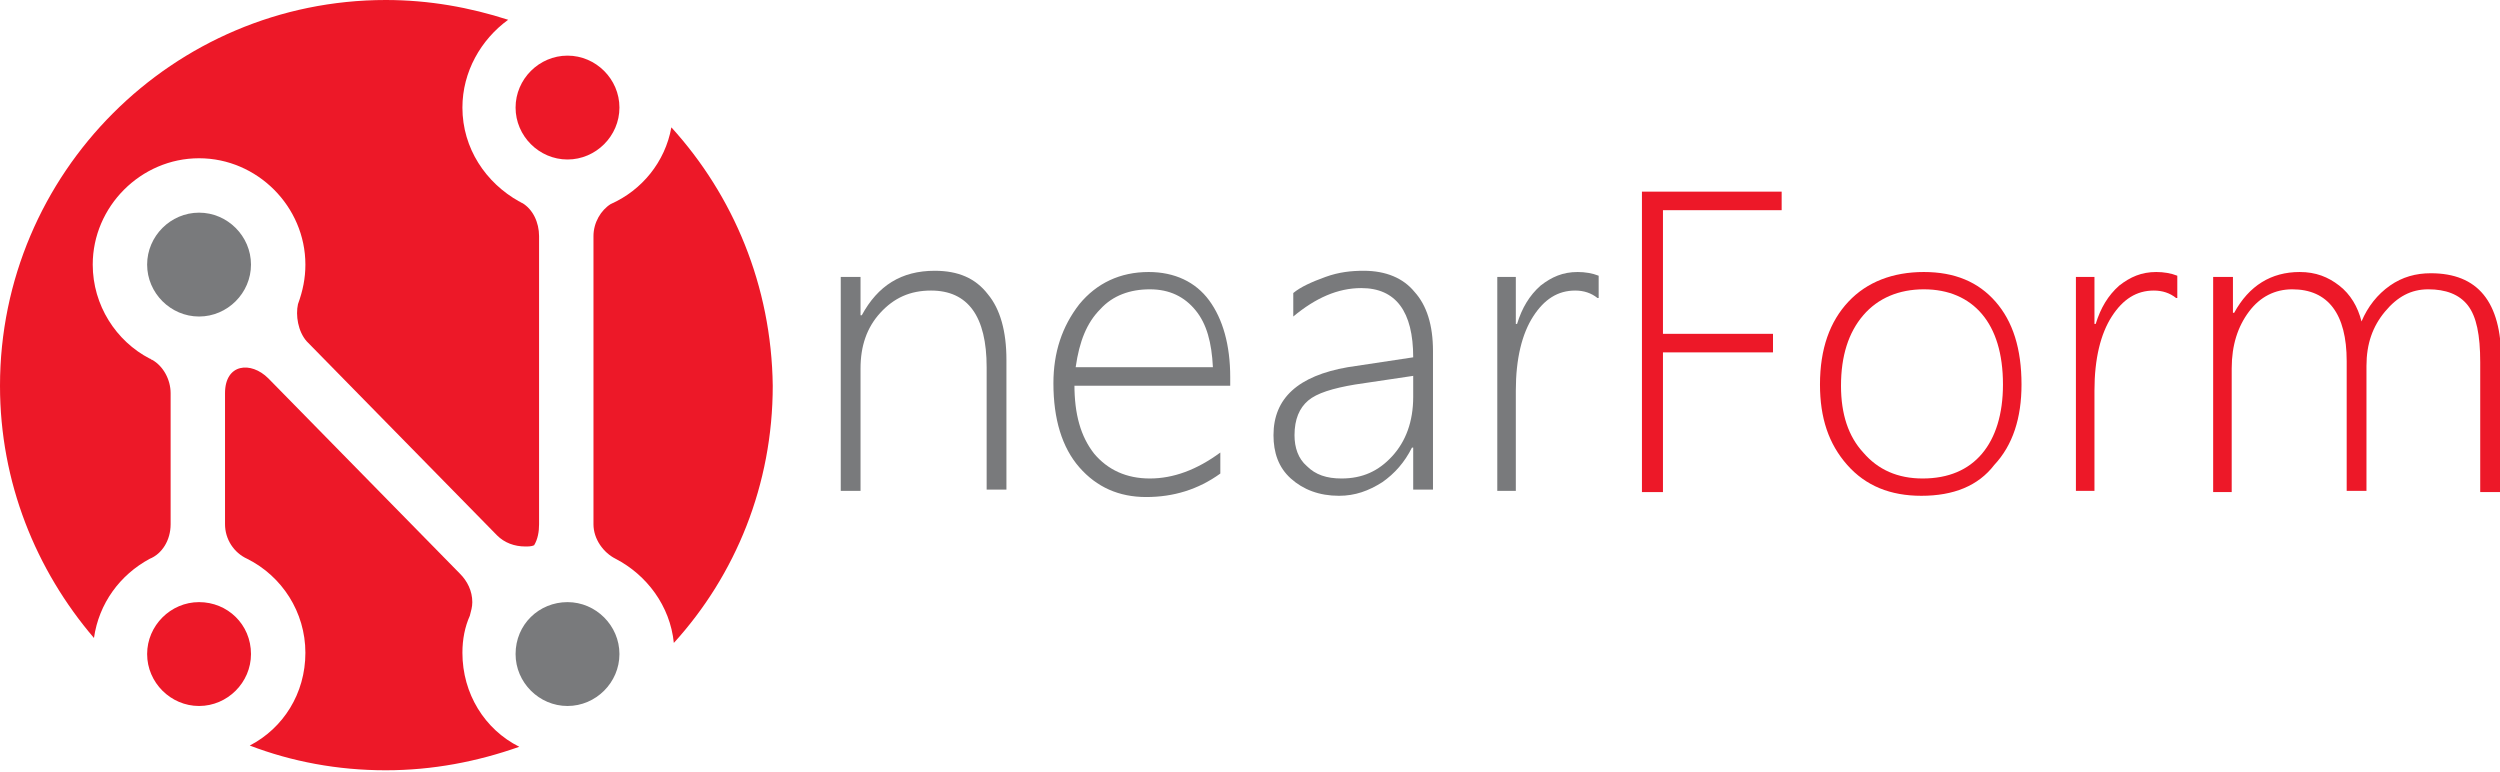
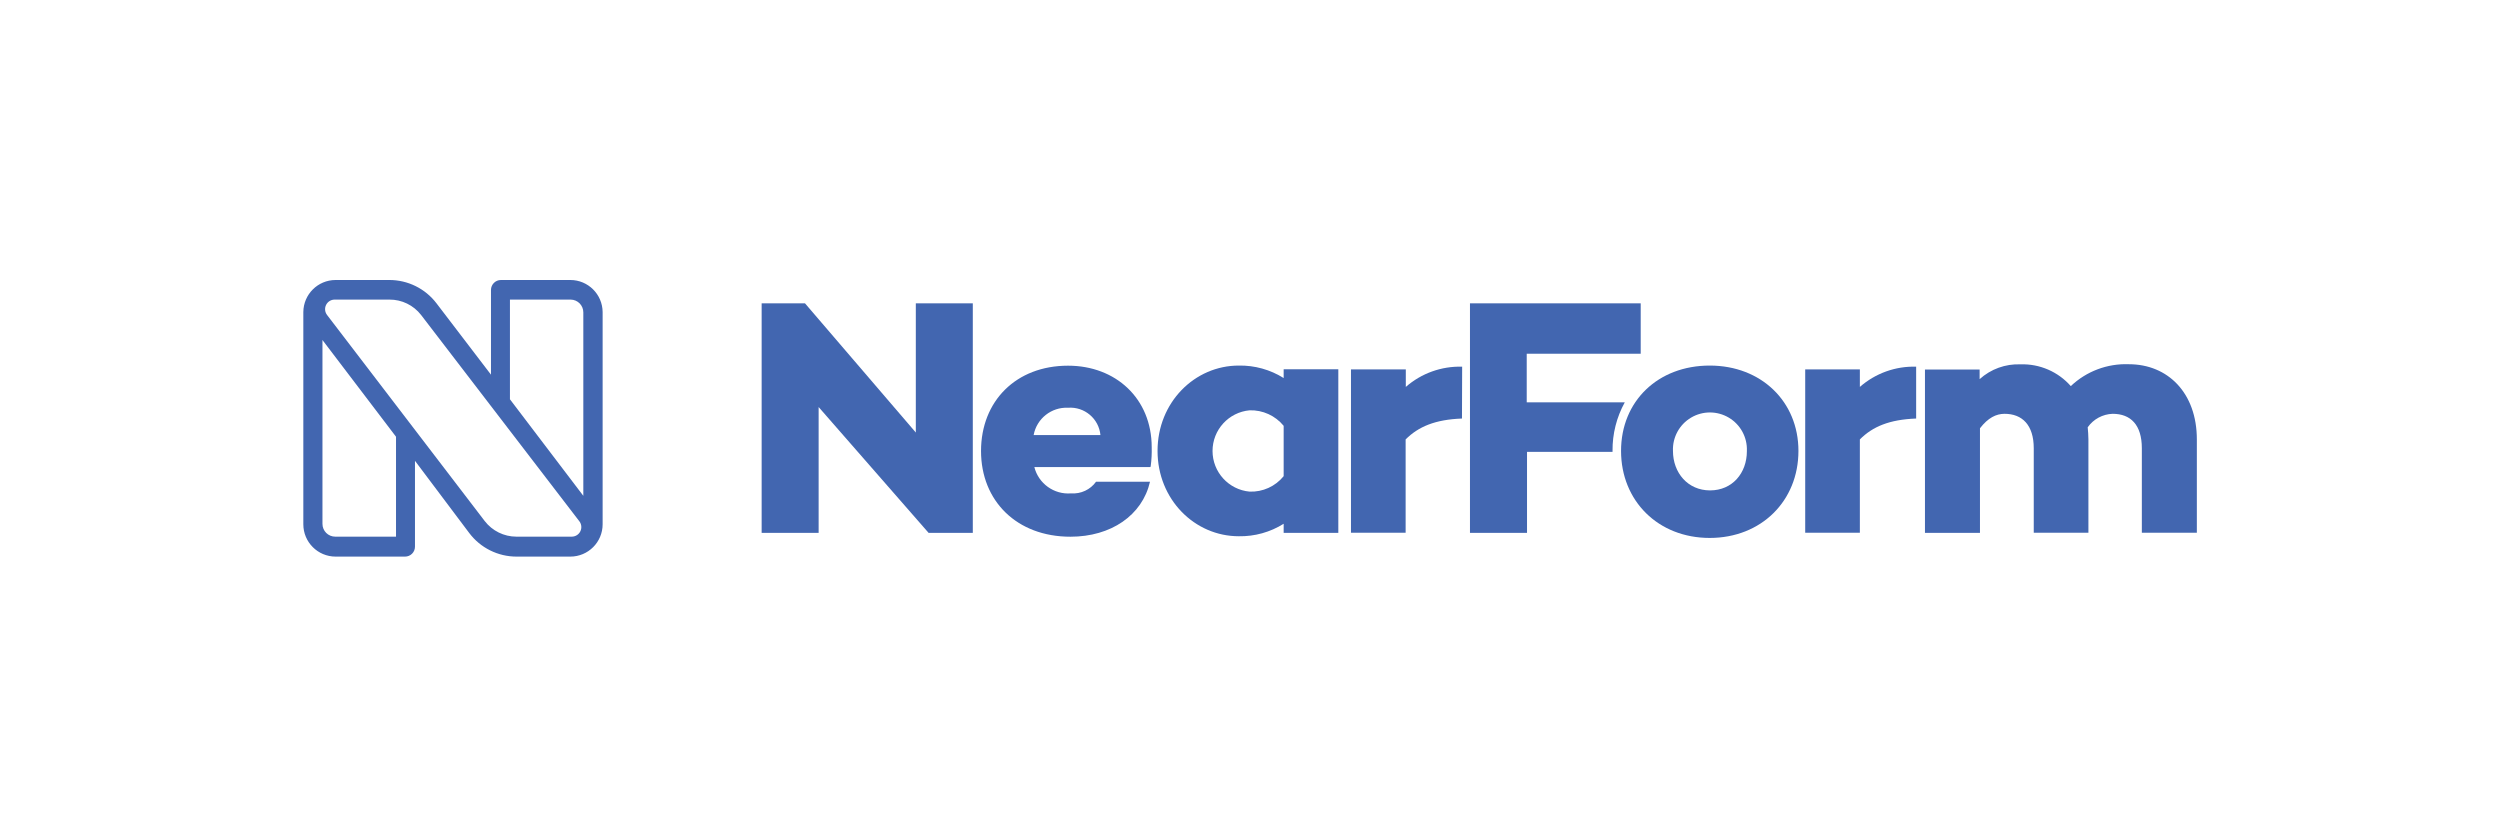
- <svg xmlns="http://www.w3.org/2000/svg" version="1.1" id="Layer_1" x="0px" y="0px" viewBox="0 0 202.2 62.4" style="enable-background:new 0 0 202.2 62.4;" xml:space="preserve">
-   <style type="text/css">
- 	.st0{fill:#ED1828;}
- 	.st1{fill:#797A7C;}
- </style>
-   <g>
-     <g>
-       <path class="st0" d="M54.3,10.3c-0.5,2.8-2.4,5.1-4.9,6.2C48.6,17,48,18,48,19.1v23.3c0,1.2,0.8,2.3,1.8,2.8    c2.5,1.3,4.4,3.8,4.7,6.8c5-5.5,8-12.8,8-20.8C62.4,23.1,59.3,15.8,54.3,10.3z" />
-       <path class="st0" d="M12.1,45.2L12.1,45.2c1-0.4,1.7-1.5,1.7-2.8V31.8c0-1.1-0.6-2.2-1.5-2.7c-0.1,0-0.1-0.1-0.2-0.1c0,0,0,0,0,0    h0c-2.7-1.4-4.6-4.3-4.6-7.6c0-4.7,3.9-8.6,8.6-8.6c4.7,0,8.6,3.9,8.6,8.6c0,1.1-0.2,2.1-0.6,3.2h0c-0.2,0.9,0,2.2,0.7,3    l15.4,15.7h0c0.6,0.6,1.4,0.9,2.3,0.9c0.2,0,0.5,0,0.7-0.1c0.3-0.5,0.4-1.1,0.4-1.7V19.1c0-1.1-0.5-2.2-1.4-2.7    c-0.1,0-0.1-0.1-0.2-0.1c0,0,0,0,0,0h0c-2.7-1.5-4.6-4.3-4.6-7.6c0-2.9,1.5-5.5,3.7-7.1C38,0.6,34.7,0,31.2,0C14,0,0,14,0,31.2    C0,39,2.9,46.1,7.6,51.6C8,48.8,9.7,46.5,12.1,45.2z" />
-       <path class="st0" d="M45.9,12.9c2.3,0,4.2-1.9,4.2-4.2s-1.9-4.2-4.2-4.2c-2.3,0-4.2,1.9-4.2,4.2S43.6,12.9,45.9,12.9z" />
-       <path class="st1" d="M41.7,52.9c0,2.3,1.9,4.2,4.2,4.2c2.3,0,4.2-1.9,4.2-4.2c0-2.3-1.9-4.2-4.2-4.2    C43.6,48.7,41.7,50.5,41.7,52.9z" />
-       <path class="st0" d="M37.4,52.8c0-1.1,0.2-2.1,0.6-3l0,0c0.1-0.4,0.2-0.7,0.2-1.1c0-0.9-0.4-1.7-1-2.3l0,0L21.7,30.6    c-1.4-1.4-3.5-1.2-3.5,1.2v10.6c0,1.2,0.7,2.3,1.8,2.8c2.8,1.4,4.7,4.3,4.7,7.6c0,3.3-1.8,6.1-4.5,7.5c3.4,1.3,7.1,2,11,2    c3.8,0,7.4-0.7,10.8-1.9C39.2,59,37.4,56.1,37.4,52.8z" />
-       <path class="st0" d="M16.1,48.7c-2.3,0-4.2,1.9-4.2,4.2c0,2.3,1.9,4.2,4.2,4.2c2.3,0,4.2-1.9,4.2-4.2    C20.3,50.5,18.4,48.7,16.1,48.7z" />
-       <path class="st1" d="M20.3,21.4c0-2.3-1.9-4.2-4.2-4.2c-2.3,0-4.2,1.9-4.2,4.2s1.9,4.2,4.2,4.2C18.4,25.6,20.3,23.7,20.3,21.4z" />
-     </g>
-     <g>
-       <path class="st1" d="M79.8,39.7V29.7c0-4.1-1.5-6.2-4.5-6.2c-1.7,0-3,0.6-4.1,1.8c-1.1,1.2-1.6,2.7-1.6,4.5v9.9h-1.6V22.4h1.6v3.1    h0.1c1.3-2.4,3.2-3.6,5.9-3.6c1.9,0,3.3,0.6,4.3,1.9c1,1.2,1.5,3,1.5,5.3v10.5H79.8z" />
-       <path class="st1" d="M86.9,31.1c0,2.4,0.5,4.2,1.6,5.6c1.1,1.3,2.6,2,4.5,2c1.9,0,3.8-0.7,5.7-2.1v1.7c-1.8,1.3-3.8,1.9-6,1.9    c-2.2,0-4-0.8-5.4-2.4c-1.4-1.6-2.1-3.9-2.1-6.8c0-2.5,0.7-4.6,2.1-6.4c1.4-1.7,3.3-2.6,5.6-2.6c2.1,0,3.8,0.8,4.9,2.3    c1.1,1.5,1.7,3.6,1.7,6.2v0.7H86.9z M98.1,29.7c-0.1-2-0.5-3.5-1.4-4.6c-0.9-1.1-2.1-1.7-3.7-1.7c-1.6,0-3,0.5-4,1.6    c-1.1,1.1-1.7,2.6-2,4.7H98.1z" />
-       <path class="st1" d="M114.3,39.7v-3.5h-0.1c-0.6,1.2-1.4,2.1-2.4,2.8c-1.1,0.7-2.2,1.1-3.5,1.1c-1.6,0-2.9-0.5-3.9-1.4    c-1-0.9-1.4-2.1-1.4-3.5c0-3,2-4.8,6-5.5l5.3-0.8c0-3.7-1.4-5.6-4.2-5.6c-1.9,0-3.7,0.8-5.5,2.3v-1.9c0.6-0.5,1.5-0.9,2.6-1.3    c1.1-0.4,2.1-0.5,3.1-0.5c1.8,0,3.2,0.6,4.1,1.7c1,1.1,1.5,2.7,1.5,4.8v11.2H114.3z M109.6,31.1c-1.8,0.3-3.1,0.7-3.8,1.3    c-0.7,0.6-1.1,1.5-1.1,2.8c0,1,0.3,1.9,1,2.5c0.7,0.7,1.6,1,2.8,1c1.7,0,3-0.6,4.1-1.8c1.1-1.2,1.7-2.8,1.7-4.8v-1.7L109.6,31.1z" />
-       <path class="st1" d="M129.2,24.1c-0.5-0.4-1.1-0.6-1.8-0.6c-1.4,0-2.5,0.7-3.4,2.1c-0.9,1.4-1.4,3.4-1.4,6v8.1h-1.5V22.4h1.5v3.8    h0.1c0.4-1.3,1-2.3,1.9-3.1c0.9-0.7,1.8-1.1,3-1.1c0.6,0,1.2,0.1,1.7,0.3V24.1z" />
-       <path class="st0" d="M134.5,17.1v9.9h8.9v1.5h-8.9v11.3h-1.7V15.5h11.3v1.5H134.5z" />
-       <path class="st0" d="M155.4,40.1c-2.5,0-4.5-0.8-6-2.5c-1.5-1.7-2.2-3.8-2.2-6.5c0-2.9,0.8-5.1,2.3-6.7c1.5-1.6,3.6-2.4,6.1-2.4    c2.5,0,4.4,0.8,5.8,2.4c1.4,1.6,2.1,3.8,2.1,6.7c0,2.7-0.7,4.9-2.2,6.5C160,39.3,158,40.1,155.4,40.1z M155.6,23.4    c-2,0-3.7,0.7-4.9,2.1c-1.2,1.4-1.8,3.3-1.8,5.7c0,2.3,0.6,4.1,1.8,5.4c1.2,1.4,2.8,2.1,4.8,2.1c2.1,0,3.7-0.7,4.8-2    c1.1-1.3,1.7-3.2,1.7-5.6c0-2.5-0.6-4.4-1.7-5.7C159.2,24.1,157.6,23.4,155.6,23.4z" />
-       <path class="st0" d="M176,24.1c-0.5-0.4-1.1-0.6-1.8-0.6c-1.4,0-2.5,0.7-3.4,2.1c-0.9,1.4-1.4,3.4-1.4,6v8.1h-1.5V22.4h1.5v3.8    h0.1c0.4-1.3,1-2.3,1.9-3.1c0.9-0.7,1.8-1.1,3-1.1c0.6,0,1.2,0.1,1.7,0.3V24.1z" />
-       <path class="st0" d="M200.6,39.7V29.3c0-2.2-0.3-3.7-1-4.6c-0.7-0.9-1.8-1.3-3.2-1.3c-1.4,0-2.5,0.6-3.5,1.8    c-1,1.2-1.5,2.6-1.5,4.4v10.1h-1.6V29.2c0-3.8-1.5-5.8-4.4-5.8c-1.4,0-2.6,0.6-3.5,1.8c-0.9,1.2-1.4,2.7-1.4,4.6v10H179V22.4h1.6    v2.9h0.1c1.2-2.2,3-3.3,5.3-3.3c1.3,0,2.3,0.4,3.2,1.1c0.9,0.7,1.5,1.7,1.8,2.9c0.5-1.2,1.3-2.2,2.3-2.9c1-0.7,2.1-1,3.3-1    c3.8,0,5.7,2.3,5.7,7v10.7H200.6z" />
-     </g>
-   </g>
+ <svg xmlns="http://www.w3.org/2000/svg" id="Layer_1" data-name="Layer 1" viewBox="0 0 428.58 143.38">
+   <defs>
+     <style>.cls-1{fill:#4266b0;}</style>
+   </defs>
+   <path class="cls-1" d="M97.77,48H85.88a1.71,1.71,0,0,0-1.71,1.7V64.23L74.83,52a10.15,10.15,0,0,0-8.09-4H57.51A5.54,5.54,0,0,0,52,53.49V89.88a5.54,5.54,0,0,0,5.54,5.54H69.43a1.7,1.7,0,0,0,1.71-1.71V79l9.29,12.36a10.15,10.15,0,0,0,8.13,4.06h9.21a5.54,5.54,0,0,0,5.54-5.54V53.49A5.54,5.54,0,0,0,97.77,48ZM67.89,92H57.47a2.19,2.19,0,0,1-2.19-2.19V58.29L67.89,74.87ZM98,92H88.52a6.86,6.86,0,0,1-5.42-2.67L56.07,54a1.64,1.64,0,0,1,1.3-2.64h9.4A6.81,6.81,0,0,1,72.19,54l27.08,35.3A1.64,1.64,0,0,1,98,92ZM100,85,87.42,68.45V51.36H97.84A2.19,2.19,0,0,1,100,53.55Z" />
+   <path class="cls-1" d="M166.77,91.35h-7.58L140.34,69.78V91.35h-9.77V52H138l19,22.15V52h9.77Z" />
+   <path class="cls-1" d="M197.27,79.9l-.05.17h-19.9a6,6,0,0,0,6.3,4.51,4.83,4.83,0,0,0,4.28-2h9.25c-1.33,5.78-6.71,9.43-13.64,9.43-9.2,0-15.33-6.13-15.33-14.69s6-14.63,14.92-14.63c8.16,0,14.34,5.61,14.34,14A20,20,0,0,1,197.27,79.9ZM177.2,74.58h11.45a5.19,5.19,0,0,0-5.55-4.68A5.73,5.73,0,0,0,177.2,74.58Z" />
+   <path class="cls-1" d="M229.43,91.35h-9.37V89.79a14,14,0,0,1-7.69,2.14c-7.57,0-13.93-6.31-13.93-14.63s6.36-14.63,13.93-14.63a14,14,0,0,1,7.69,2.14V63.3h9.37Zm-9.37-9.72V73a7.26,7.26,0,0,0-5.84-2.66,7,7,0,0,0,0,13.94A7.17,7.17,0,0,0,220.06,81.63Z" />
+   <path class="cls-1" d="M250.63,71.75c-4.57.17-7.46,1.38-9.66,3.58v16H231.6v-28H241v3a14.05,14.05,0,0,1,9.66-3.47Z" />
+   <path class="cls-1" d="M281.27,60.64V52H252V91.35h9.78V77.47h14.66V77.3a16.91,16.91,0,0,1,2.1-8.33H261.73V60.64Z" />
+   <path class="cls-1" d="M328.49,71.75c-4.57.17-7.46,1.38-9.65,3.58v16h-9.37v-28h9.37v3a14,14,0,0,1,9.65-3.47Z" />
+   <path class="cls-1" d="M376.61,75.33v16h-9.43V76.84c0-4-1.91-5.9-5-5.9a5.45,5.45,0,0,0-4.28,2.31c.06.69.12,1.39.12,2.08v16h-9.37V76.84c0-4-2-5.9-5-5.9-1.45,0-2.84.69-4.22,2.48V91.35H330v-28h9.37V65a9.86,9.86,0,0,1,7-2.54A11,11,0,0,1,355,66.19a13.7,13.7,0,0,1,9.95-3.75C371.63,62.44,376.61,67.35,376.61,75.33Z" />
+   <path class="cls-1" d="M308.31,77.3c0,8.56-6.36,14.92-15.21,14.92s-15.2-6.36-15.2-14.92,6.36-14.63,15.2-14.63S308.31,68.85,308.31,77.3Zm-8.84,0a6.34,6.34,0,1,0-12.67,0c0,3.76,2.55,6.77,6.36,6.77S299.47,81.11,299.47,77.35Z" />
</svg>
